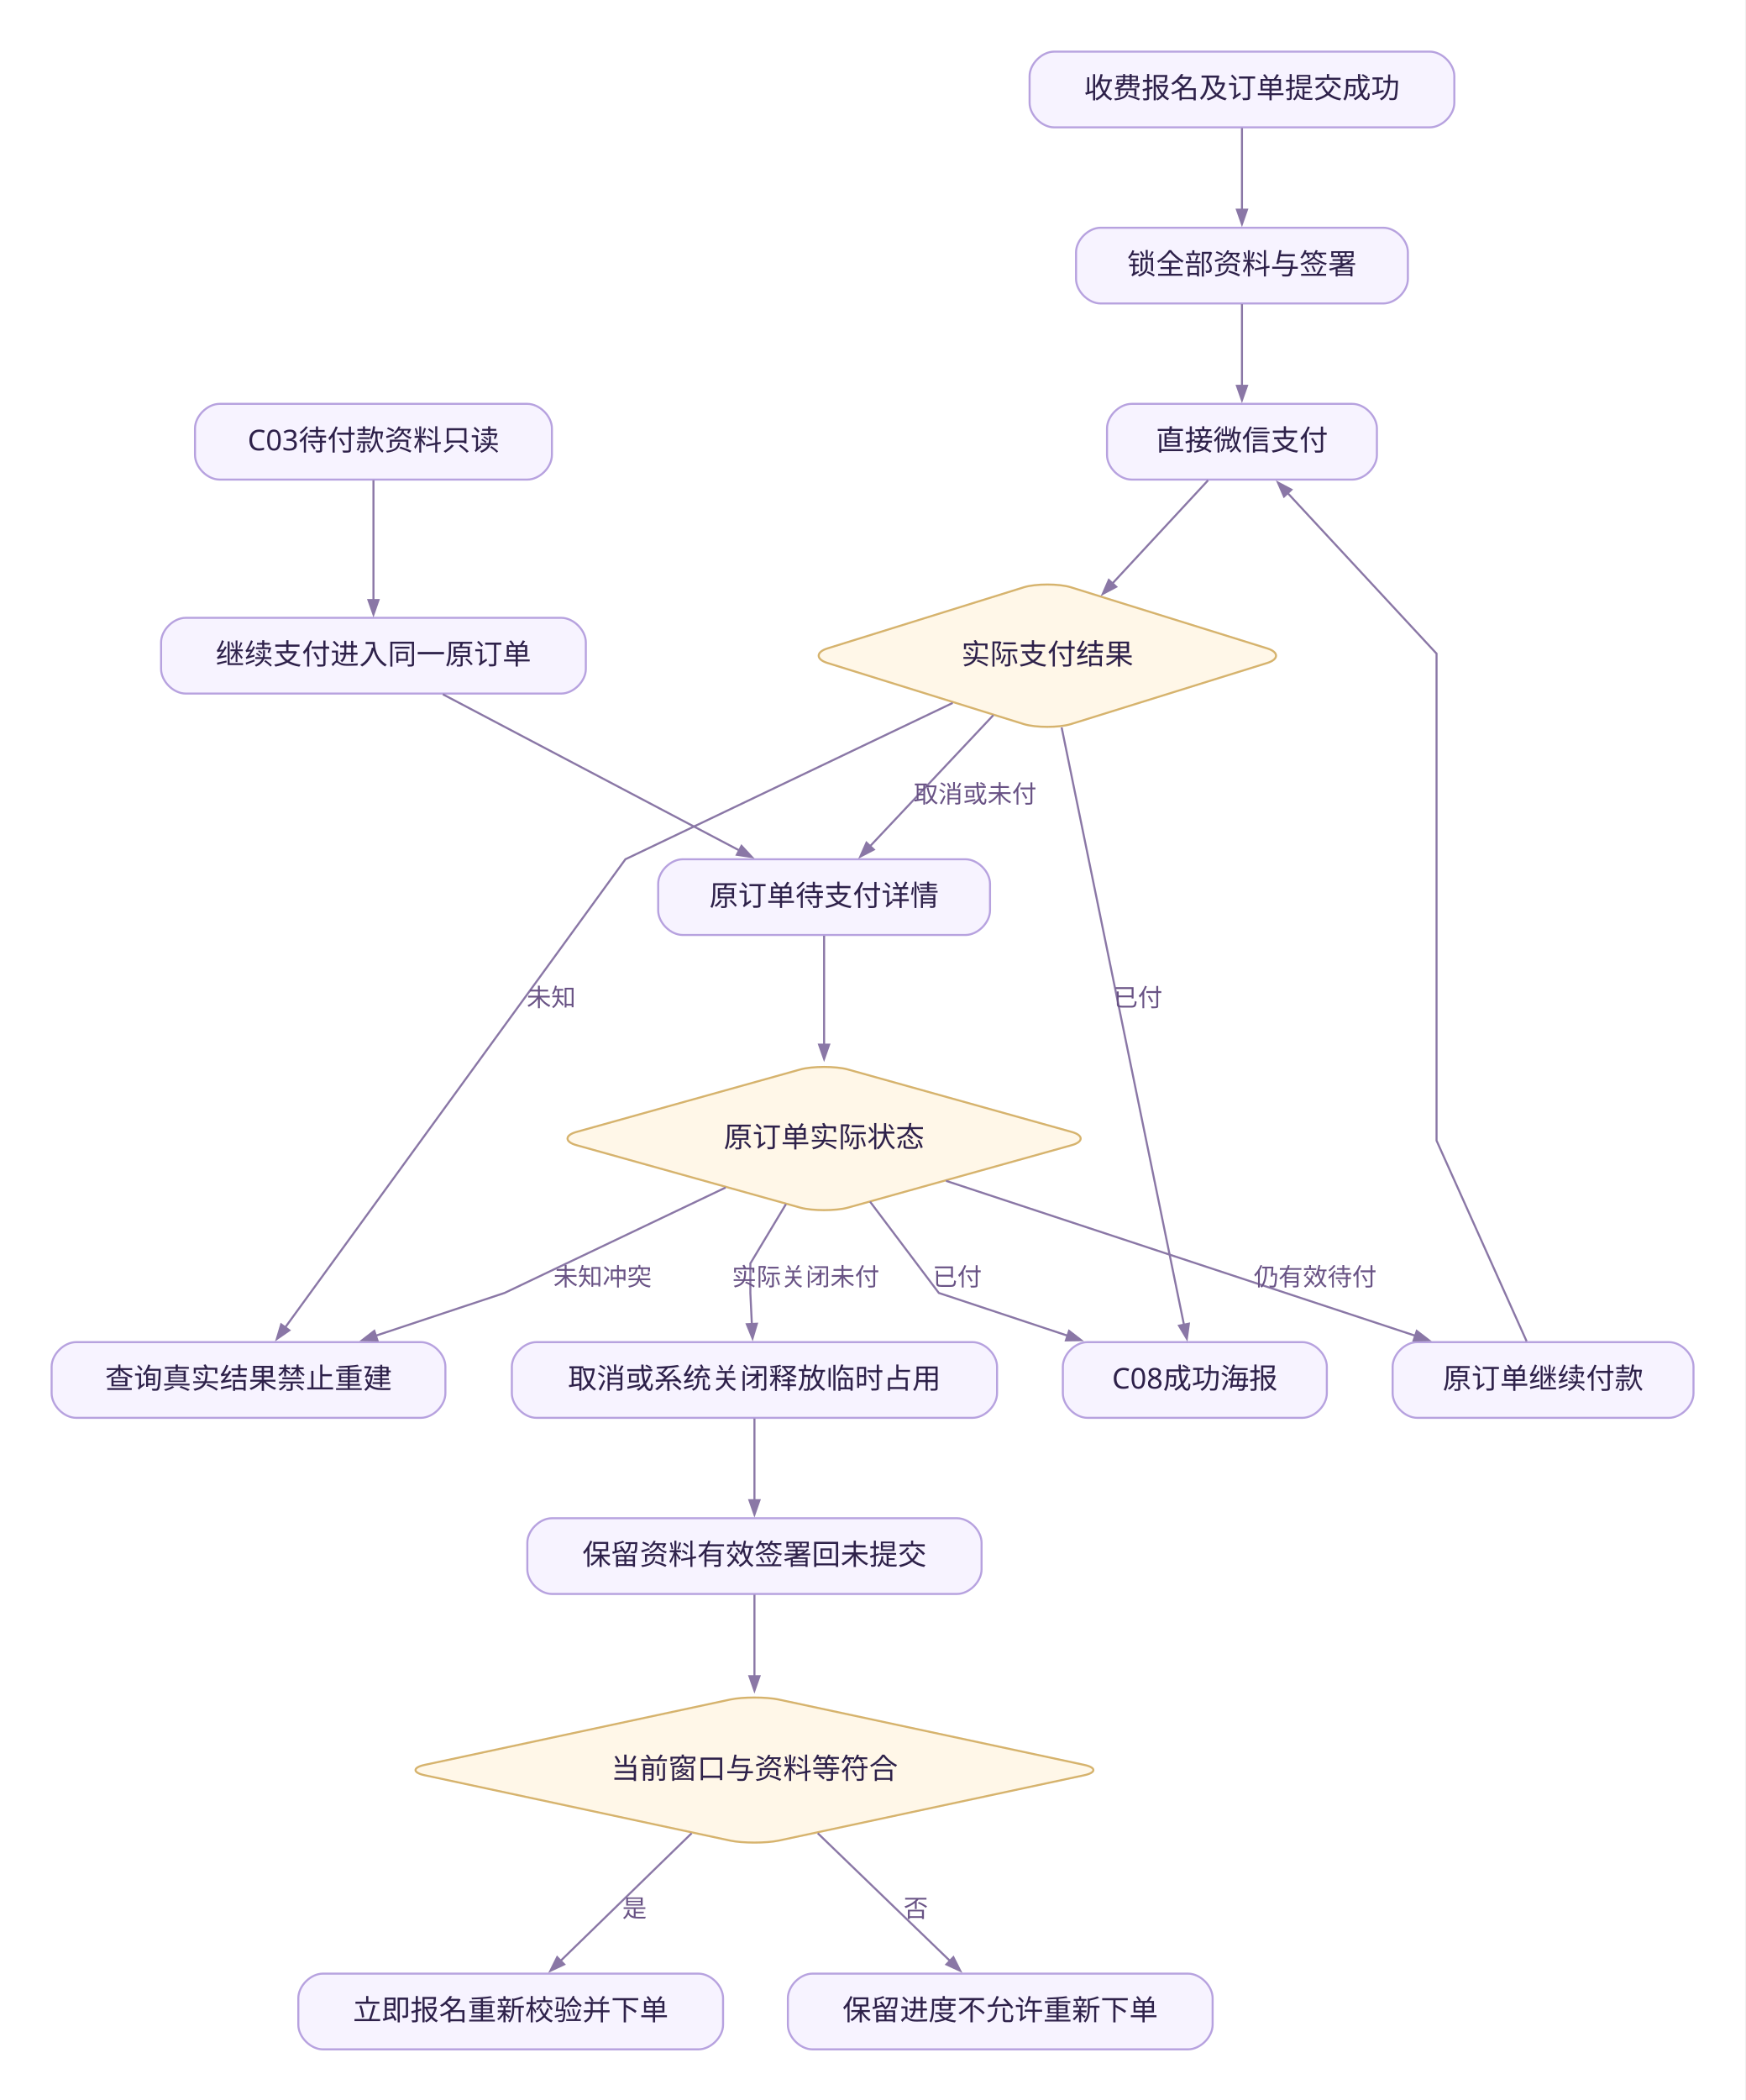
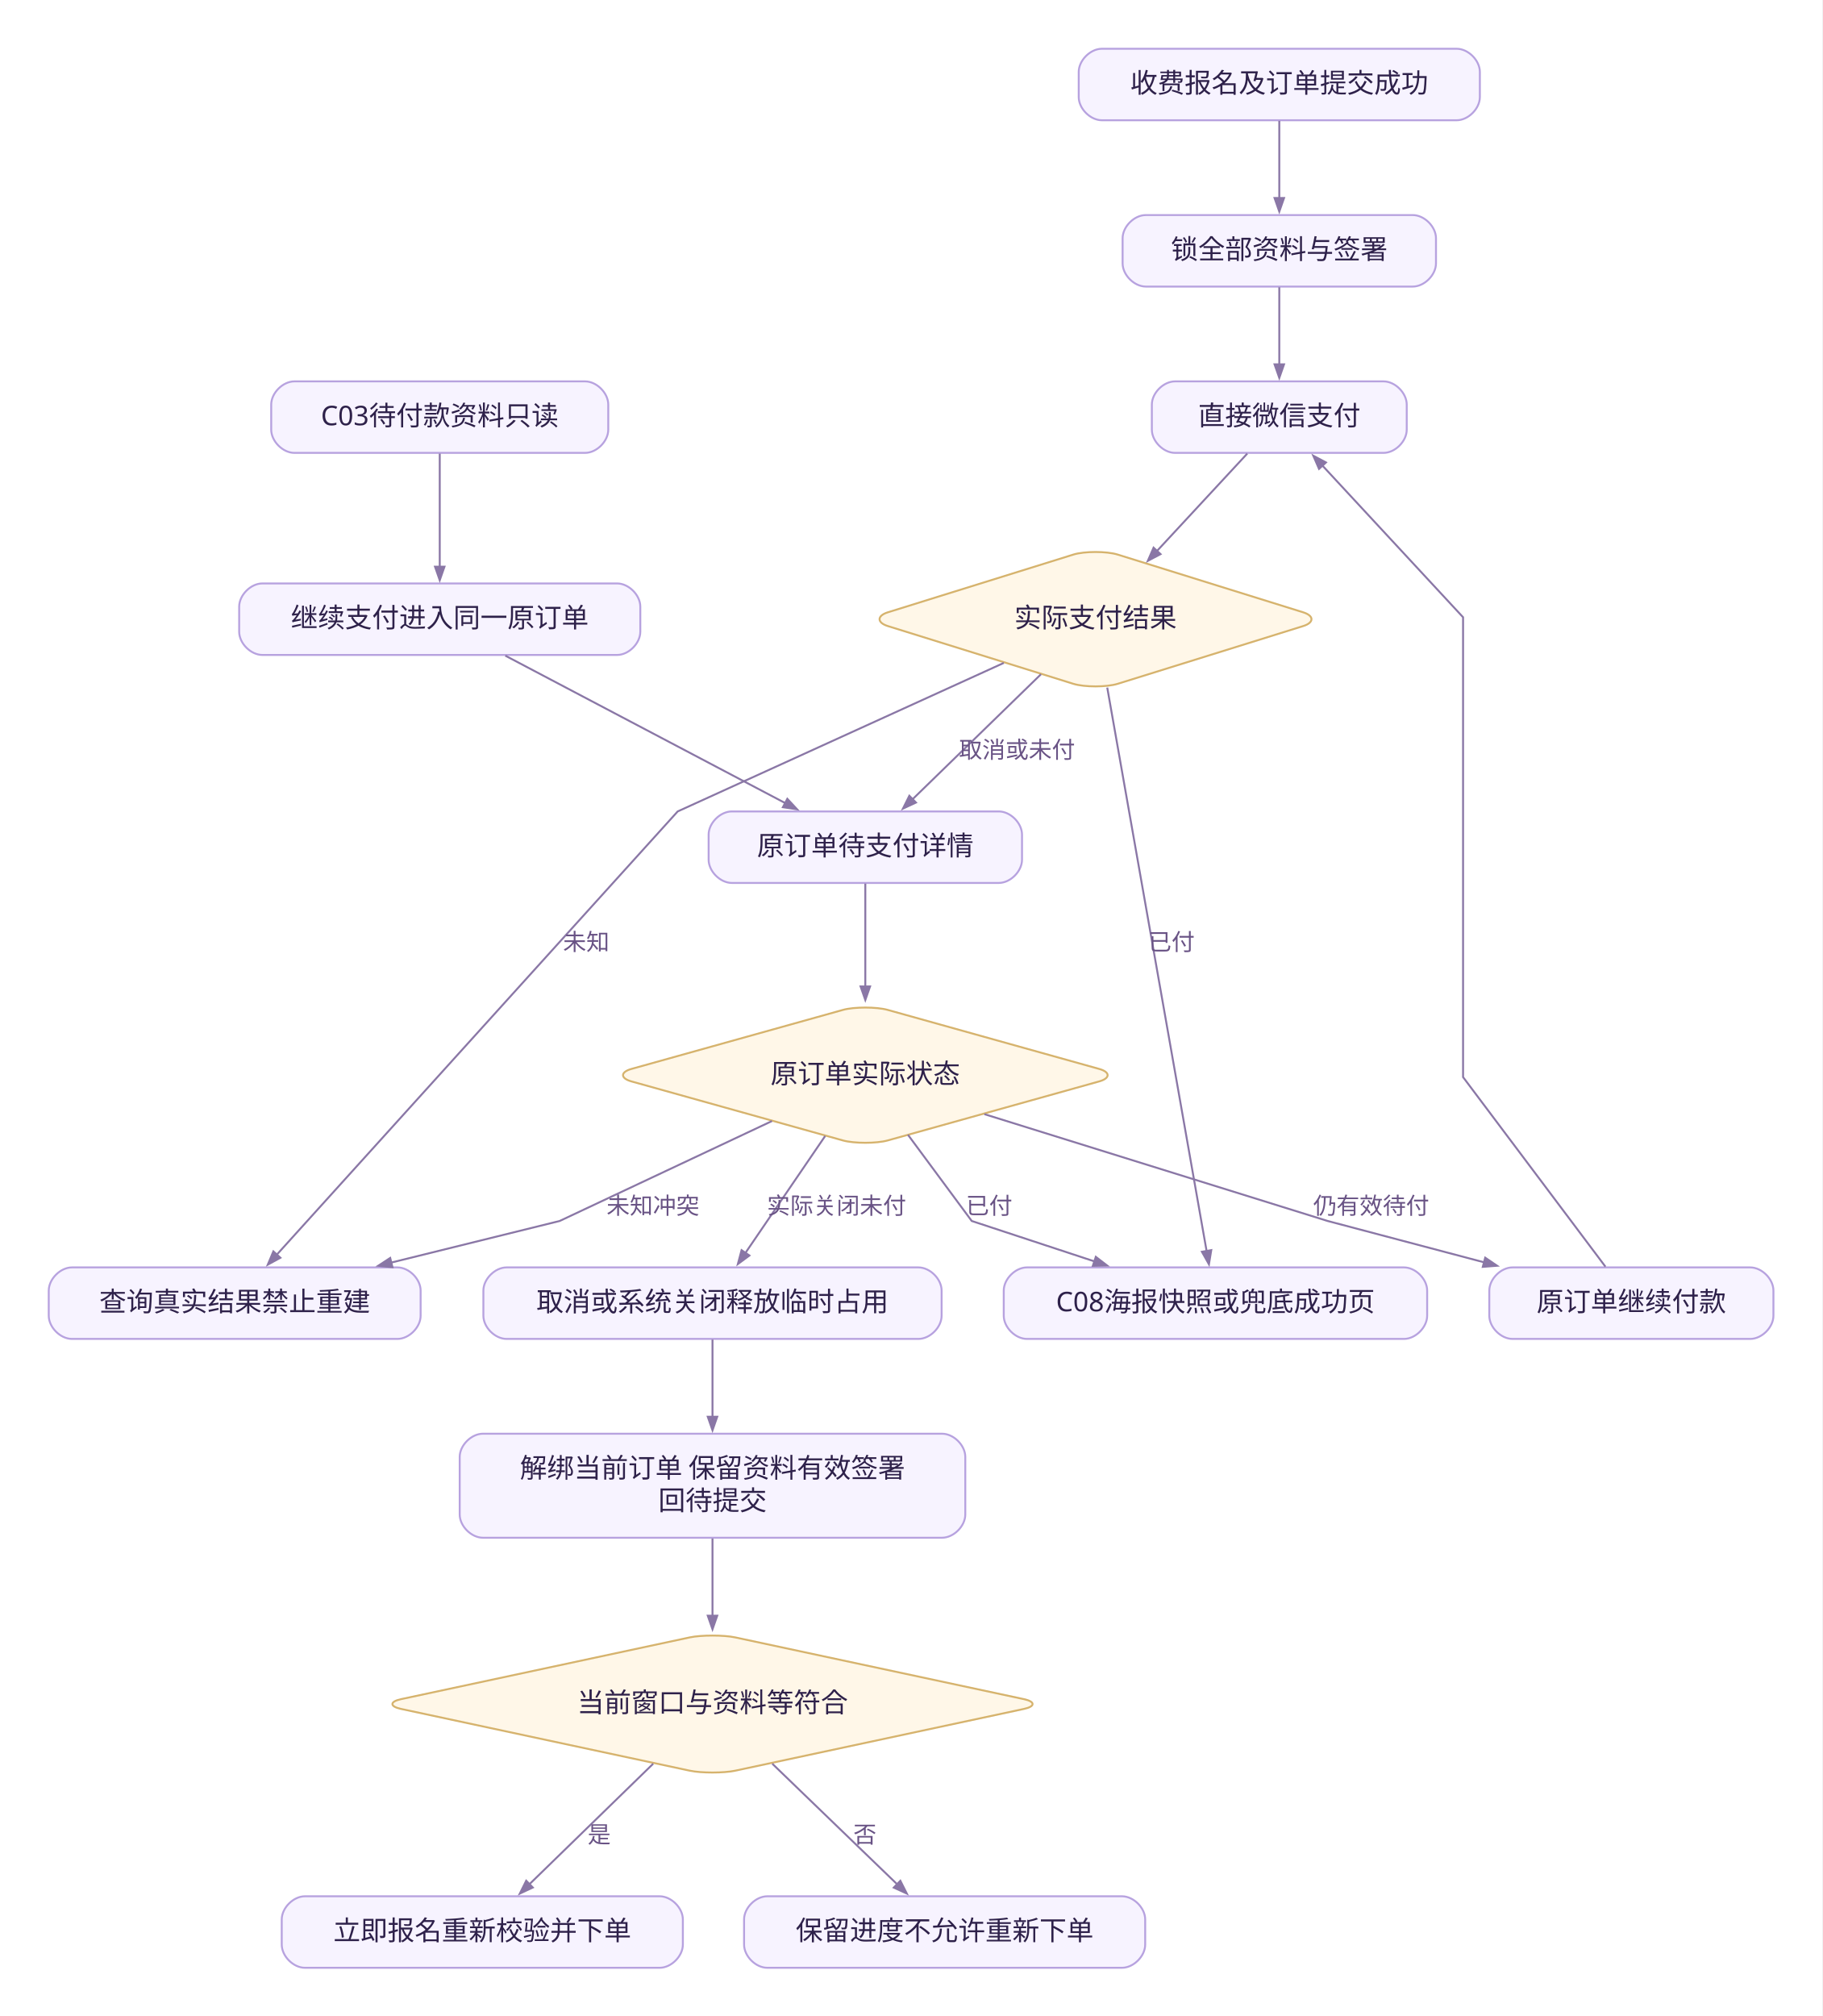
- <svg xmlns="http://www.w3.org/2000/svg" width="852pt" height="1025pt" viewBox="0.00 0.00 852.00 1025.00">
-   <g id="graph0" class="graph" transform="scale(1 1) rotate(0) translate(25.2 1000.28)">
-     <polygon fill="white" stroke="none" points="-25.2,25.2 -25.2,-1000.28 826.76,-1000.28 826.76,25.2 -25.2,25.2" />
+ <svg xmlns="http://www.w3.org/2000/svg" width="942pt" height="1042pt" viewBox="0.00 0.00 942.00 1042.00">
+   <g id="graph0" class="graph" transform="scale(1 1) rotate(0) translate(25.2 1017.08)">
+     <polygon fill="white" stroke="none" points="-25.2,25.2 -25.2,-1017.08 916.76,-1017.08 916.76,25.2 -25.2,25.2" />
    <g id="node1" class="node">
-       <path fill="#f7f3ff" stroke="#b7a2df" d="M672.8,-975.08C672.8,-975.08 489.44,-975.08 489.44,-975.08 483.44,-975.08 477.44,-969.08 477.44,-963.08 477.44,-963.08 477.44,-950.12 477.44,-950.12 477.44,-944.12 483.44,-938.12 489.44,-938.12 489.44,-938.12 672.8,-938.12 672.8,-938.12 678.8,-938.12 684.8,-944.12 684.8,-950.12 684.8,-950.12 684.8,-963.08 684.8,-963.08 684.8,-969.08 678.8,-975.08 672.8,-975.08" />
-       <text xml:space="preserve" text-anchor="middle" x="581.12" y="-952.4" font-family="PingFang SC" font-size="14.00" fill="#2e214a">收费报名及订单提交成功</text>
+       <path fill="#f7f3ff" stroke="#b7a2df" d="M727.8,-991.88C727.8,-991.88 544.44,-991.88 544.44,-991.88 538.44,-991.88 532.44,-985.88 532.44,-979.88 532.44,-979.88 532.44,-966.92 532.44,-966.92 532.44,-960.92 538.44,-954.92 544.44,-954.92 544.44,-954.92 727.8,-954.92 727.8,-954.92 733.8,-954.92 739.8,-960.92 739.8,-966.92 739.8,-966.92 739.8,-979.88 739.8,-979.88 739.8,-985.88 733.8,-991.88 727.8,-991.88" />
+       <text xml:space="preserve" text-anchor="middle" x="636.12" y="-969.2" font-family="PingFang SC" font-size="14.00" fill="#2e214a">收费报名及订单提交成功</text>
    </g>
    <g id="node2" class="node">
-       <path fill="#f7f3ff" stroke="#b7a2df" d="M650.12,-889.12C650.12,-889.12 512.12,-889.12 512.12,-889.12 506.12,-889.12 500.12,-883.12 500.12,-877.12 500.12,-877.12 500.12,-864.16 500.12,-864.16 500.12,-858.16 506.12,-852.16 512.12,-852.16 512.12,-852.16 650.12,-852.16 650.12,-852.16 656.12,-852.16 662.12,-858.16 662.12,-864.16 662.12,-864.16 662.12,-877.12 662.12,-877.12 662.12,-883.12 656.12,-889.12 650.12,-889.12" />
-       <text xml:space="preserve" text-anchor="middle" x="581.12" y="-866.44" font-family="PingFang SC" font-size="14.00" fill="#2e214a">锁全部资料与签署</text>
+       <path fill="#f7f3ff" stroke="#b7a2df" d="M705.12,-905.92C705.12,-905.92 567.12,-905.92 567.12,-905.92 561.12,-905.92 555.12,-899.92 555.12,-893.92 555.12,-893.92 555.12,-880.96 555.12,-880.96 555.12,-874.96 561.12,-868.96 567.12,-868.96 567.12,-868.96 705.12,-868.96 705.12,-868.96 711.12,-868.96 717.12,-874.96 717.12,-880.96 717.12,-880.96 717.12,-893.92 717.12,-893.92 717.12,-899.92 711.12,-905.92 705.12,-905.92" />
+       <text xml:space="preserve" text-anchor="middle" x="636.12" y="-883.24" font-family="PingFang SC" font-size="14.00" fill="#2e214a">锁全部资料与签署</text>
    </g>
    <g id="edge1" class="edge">
-       <path fill="none" stroke="#8a77a6" d="M581.12,-937.79C581.12,-926.11 581.12,-910.63 581.12,-897.58" />
-       <polygon fill="#8a77a6" stroke="#8a77a6" points="583.57,-897.93 581.12,-890.93 578.67,-897.93 583.57,-897.93" />
+       <path fill="none" stroke="#8a77a6" d="M636.12,-954.59C636.12,-942.91 636.12,-927.43 636.12,-914.38" />
+       <polygon fill="#8a77a6" stroke="#8a77a6" points="638.57,-914.73 636.12,-907.73 633.67,-914.73 638.57,-914.73" />
    </g>
    <g id="node3" class="node">
-       <path fill="#f7f3ff" stroke="#b7a2df" d="M635,-803.16C635,-803.16 527.24,-803.16 527.24,-803.16 521.24,-803.16 515.24,-797.16 515.24,-791.16 515.24,-791.16 515.24,-778.2 515.24,-778.2 515.24,-772.2 521.24,-766.2 527.24,-766.2 527.24,-766.2 635,-766.2 635,-766.2 641,-766.2 647,-772.2 647,-778.2 647,-778.2 647,-791.16 647,-791.16 647,-797.16 641,-803.16 635,-803.16" />
-       <text xml:space="preserve" text-anchor="middle" x="581.12" y="-780.48" font-family="PingFang SC" font-size="14.00" fill="#2e214a">直接微信支付</text>
+       <path fill="#f7f3ff" stroke="#b7a2df" d="M690,-819.96C690,-819.96 582.24,-819.96 582.24,-819.96 576.24,-819.96 570.24,-813.96 570.24,-807.96 570.24,-807.96 570.24,-795 570.24,-795 570.24,-789 576.24,-783 582.24,-783 582.24,-783 690,-783 690,-783 696,-783 702,-789 702,-795 702,-795 702,-807.96 702,-807.96 702,-813.96 696,-819.96 690,-819.96" />
+       <text xml:space="preserve" text-anchor="middle" x="636.12" y="-797.28" font-family="PingFang SC" font-size="14.00" fill="#2e214a">直接微信支付</text>
    </g>
    <g id="edge2" class="edge">
-       <path fill="none" stroke="#8a77a6" d="M581.12,-851.83C581.12,-840.15 581.12,-824.67 581.12,-811.62" />
-       <polygon fill="#8a77a6" stroke="#8a77a6" points="583.57,-811.97 581.12,-804.97 578.67,-811.97 583.57,-811.97" />
+       <path fill="none" stroke="#8a77a6" d="M636.12,-868.63C636.12,-856.95 636.12,-841.47 636.12,-828.42" />
+       <polygon fill="#8a77a6" stroke="#8a77a6" points="638.57,-828.77 636.12,-821.77 633.67,-828.77 638.57,-828.77" />
    </g>
    <g id="node4" class="node">
-       <path fill="#fff7e8" stroke="#d6b36d" d="M474.66,-713.64C474.66,-713.64 378.78,-683.8 378.78,-683.8 373.05,-682.02 373.05,-678.46 378.78,-676.68 378.78,-676.68 474.66,-646.84 474.66,-646.84 480.39,-645.06 491.85,-645.06 497.58,-646.84 497.58,-646.84 593.46,-676.68 593.46,-676.68 599.19,-678.46 599.19,-682.02 593.46,-683.8 593.46,-683.8 497.58,-713.64 497.58,-713.64 491.85,-715.42 480.39,-715.42 474.66,-713.64" />
-       <text xml:space="preserve" text-anchor="middle" x="486.12" y="-676.04" font-family="PingFang SC" font-size="14.00" fill="#2e214a">实际支付结果</text>
+       <path fill="#fff7e8" stroke="#d6b36d" d="M529.66,-730.44C529.66,-730.44 433.78,-700.6 433.78,-700.6 428.05,-698.82 428.05,-695.26 433.78,-693.48 433.78,-693.48 529.66,-663.64 529.66,-663.64 535.39,-661.86 546.85,-661.86 552.58,-663.64 552.58,-663.64 648.46,-693.48 648.46,-693.48 654.19,-695.26 654.19,-698.82 648.46,-700.6 648.46,-700.6 552.58,-730.44 552.58,-730.44 546.85,-732.22 535.39,-732.22 529.66,-730.44" />
+       <text xml:space="preserve" text-anchor="middle" x="541.12" y="-692.84" font-family="PingFang SC" font-size="14.00" fill="#2e214a">实际支付结果</text>
    </g>
    <g id="edge3" class="edge">
-       <path fill="none" stroke="#8a77a6" d="M564.57,-765.84C551.69,-751.95 533.44,-732.27 517.78,-715.38" />
-       <polygon fill="#8a77a6" stroke="#8a77a6" points="519.73,-713.88 513.17,-710.41 516.13,-717.21 519.73,-713.88" />
+       <path fill="none" stroke="#8a77a6" d="M619.57,-782.64C606.69,-768.75 588.44,-749.07 572.78,-732.18" />
+       <polygon fill="#8a77a6" stroke="#8a77a6" points="574.73,-730.68 568.17,-727.21 571.13,-734.01 574.73,-730.68" />
    </g>
    <g id="node5" class="node">
-       <path fill="#f7f3ff" stroke="#b7a2df" d="M610.56,-345.2C610.56,-345.2 505.68,-345.2 505.68,-345.2 499.68,-345.2 493.68,-339.2 493.68,-333.2 493.68,-333.2 493.68,-320.24 493.68,-320.24 493.68,-314.24 499.68,-308.24 505.68,-308.24 505.68,-308.24 610.56,-308.24 610.56,-308.24 616.56,-308.24 622.56,-314.24 622.56,-320.24 622.56,-320.24 622.56,-333.2 622.56,-333.2 622.56,-339.2 616.56,-345.2 610.56,-345.2" />
-       <text xml:space="preserve" text-anchor="middle" x="558.12" y="-322.52" font-family="PingFang SC" font-size="14.00" fill="#2e214a">C08成功海报</text>
+       <path fill="#f7f3ff" stroke="#b7a2df" d="M700.56,-362C700.56,-362 505.68,-362 505.68,-362 499.68,-362 493.68,-356 493.68,-350 493.68,-350 493.68,-337.04 493.68,-337.04 493.68,-331.04 499.68,-325.04 505.68,-325.04 505.68,-325.04 700.56,-325.04 700.56,-325.04 706.56,-325.04 712.56,-331.04 712.56,-337.04 712.56,-337.04 712.56,-350 712.56,-350 712.56,-356 706.56,-362 700.56,-362" />
+       <text xml:space="preserve" text-anchor="middle" x="603.12" y="-339.32" font-family="PingFang SC" font-size="14.00" fill="#2e214a">C08海报快照或兜底成功页</text>
    </g>
    <g id="edge4" class="edge">
-       <path fill="none" stroke="#8a77a6" d="M493.09,-645.22C507.45,-575.11 540.05,-415.93 552.84,-353.52" />
-       <polygon fill="#8a77a6" stroke="#8a77a6" points="555.2,-354.2 554.2,-346.85 550.4,-353.22 555.2,-354.2" />
-       <text xml:space="preserve" text-anchor="middle" x="530.29" y="-509.12" font-family="PingFang SC" font-size="12.00" fill="#695385">已付</text>
+       <path fill="none" stroke="#8a77a6" d="M547.18,-661.69C559.57,-591.41 587.6,-432.54 598.58,-370.26" />
+       <polygon fill="#8a77a6" stroke="#8a77a6" points="600.95,-370.94 599.75,-363.62 596.12,-370.09 600.95,-370.94" />
+       <text xml:space="preserve" text-anchor="middle" x="580.4" y="-525.92" font-family="PingFang SC" font-size="12.00" fill="#695385">已付</text>
    </g>
    <g id="node6" class="node">
-       <path fill="#f7f3ff" stroke="#b7a2df" d="M446.12,-580.88C446.12,-580.88 308.12,-580.88 308.12,-580.88 302.12,-580.88 296.12,-574.88 296.12,-568.88 296.12,-568.88 296.12,-555.92 296.12,-555.92 296.12,-549.92 302.12,-543.92 308.12,-543.92 308.12,-543.92 446.12,-543.92 446.12,-543.92 452.12,-543.92 458.12,-549.92 458.12,-555.92 458.12,-555.92 458.12,-568.88 458.12,-568.88 458.12,-574.88 452.12,-580.88 446.12,-580.88" />
-       <text xml:space="preserve" text-anchor="middle" x="377.12" y="-558.2" font-family="PingFang SC" font-size="14.00" fill="#2e214a">原订单待支付详情</text>
+       <path fill="#f7f3ff" stroke="#b7a2df" d="M491.12,-597.68C491.12,-597.68 353.12,-597.68 353.12,-597.68 347.12,-597.68 341.12,-591.68 341.12,-585.68 341.12,-585.68 341.12,-572.72 341.12,-572.72 341.12,-566.72 347.12,-560.72 353.12,-560.72 353.12,-560.72 491.12,-560.72 491.12,-560.72 497.12,-560.72 503.12,-566.72 503.12,-572.72 503.12,-572.72 503.12,-585.68 503.12,-585.68 503.12,-591.68 497.12,-597.68 491.12,-597.68" />
+       <text xml:space="preserve" text-anchor="middle" x="422.12" y="-575" font-family="PingFang SC" font-size="14.00" fill="#2e214a">原订单待支付详情</text>
    </g>
    <g id="edge5" class="edge">
-       <path fill="none" stroke="#8a77a6" d="M459.73,-651.2C441.28,-631.59 416.9,-605.68 399.42,-587.1" />
-       <polygon fill="#8a77a6" stroke="#8a77a6" points="401.39,-585.62 394.81,-582.2 397.82,-588.98 401.39,-585.62" />
-       <text xml:space="preserve" text-anchor="middle" x="450.85" y="-608.48" font-family="PingFang SC" font-size="12.00" fill="#695385">取消或未付</text>
+       <path fill="none" stroke="#8a77a6" d="M512.92,-668.59C492.7,-648.91 465.74,-622.66 446.46,-603.9" />
+       <polygon fill="#8a77a6" stroke="#8a77a6" points="448.3,-602.27 441.58,-599.14 444.88,-605.78 448.3,-602.27" />
+       <text xml:space="preserve" text-anchor="middle" x="500.55" y="-625.28" font-family="PingFang SC" font-size="12.00" fill="#695385">取消或未付</text>
    </g>
    <g id="node16" class="node">
-       <path fill="#f7f3ff" stroke="#b7a2df" d="M180.24,-345.2C180.24,-345.2 12,-345.2 12,-345.2 6,-345.2 0,-339.2 0,-333.2 0,-333.2 0,-320.24 0,-320.24 0,-314.24 6,-308.24 12,-308.24 12,-308.24 180.24,-308.24 180.24,-308.24 186.24,-308.24 192.24,-314.24 192.24,-320.24 192.24,-320.24 192.24,-333.2 192.24,-333.2 192.24,-339.2 186.24,-345.2 180.24,-345.2" />
-       <text xml:space="preserve" text-anchor="middle" x="96.12" y="-322.52" font-family="PingFang SC" font-size="14.00" fill="#2e214a">查询真实结果禁止重建</text>
+       <path fill="#f7f3ff" stroke="#b7a2df" d="M180.24,-362C180.24,-362 12,-362 12,-362 6,-362 0,-356 0,-350 0,-350 0,-337.04 0,-337.04 0,-331.04 6,-325.04 12,-325.04 12,-325.04 180.24,-325.04 180.24,-325.04 186.24,-325.04 192.24,-331.04 192.24,-337.04 192.24,-337.04 192.24,-350 192.24,-350 192.24,-356 186.24,-362 180.24,-362" />
+       <text xml:space="preserve" text-anchor="middle" x="96.12" y="-339.32" font-family="PingFang SC" font-size="14.00" fill="#2e214a">查询真实结果禁止重建</text>
    </g>
    <g id="edge6" class="edge">
-       <path fill="none" stroke="#8a77a6" d="M439.89,-657.17C379.15,-628.17 280.12,-580.88 280.12,-580.88 280.12,-580.88 159.86,-415.42 113.79,-352.03" />
-       <polygon fill="#8a77a6" stroke="#8a77a6" points="116.05,-350.97 109.95,-346.75 112.08,-353.85 116.05,-350.97" />
-       <text xml:space="preserve" text-anchor="middle" x="243.91" y="-509.12" font-family="PingFang SC" font-size="12.00" fill="#695385">未知</text>
+       <path fill="none" stroke="#8a77a6" d="M493.72,-674.45C430.13,-645.5 325.12,-597.68 325.12,-597.68 325.12,-597.68 174.85,-431.55 117.76,-368.45" />
+       <polygon fill="#8a77a6" stroke="#8a77a6" points="119.75,-366.99 113.24,-363.44 116.12,-370.28 119.75,-366.99" />
+       <text xml:space="preserve" text-anchor="middle" x="277.86" y="-525.92" font-family="PingFang SC" font-size="12.00" fill="#695385">未知</text>
    </g>
    <g id="node9" class="node">
-       <path fill="#fff7e8" stroke="#d6b36d" d="M365.56,-478.3C365.56,-478.3 256.2,-447.78 256.2,-447.78 250.42,-446.17 250.42,-442.95 256.2,-441.34 256.2,-441.34 365.56,-410.82 365.56,-410.82 371.34,-409.21 382.9,-409.21 388.68,-410.82 388.68,-410.82 498.04,-441.34 498.04,-441.34 503.82,-442.95 503.82,-446.17 498.04,-447.78 498.04,-447.78 388.68,-478.3 388.68,-478.3 382.9,-479.91 371.34,-479.91 365.56,-478.3" />
-       <text xml:space="preserve" text-anchor="middle" x="377.12" y="-440.36" font-family="PingFang SC" font-size="14.00" fill="#2e214a">原订单实际状态</text>
+       <path fill="#fff7e8" stroke="#d6b36d" d="M410.56,-495.1C410.56,-495.1 301.2,-464.58 301.2,-464.58 295.42,-462.97 295.42,-459.75 301.2,-458.14 301.2,-458.14 410.56,-427.62 410.56,-427.62 416.34,-426.01 427.9,-426.01 433.68,-427.62 433.68,-427.62 543.04,-458.14 543.04,-458.14 548.82,-459.75 548.82,-462.97 543.04,-464.58 543.04,-464.58 433.68,-495.1 433.68,-495.1 427.9,-496.71 416.34,-496.71 410.56,-495.1" />
+       <text xml:space="preserve" text-anchor="middle" x="422.12" y="-457.16" font-family="PingFang SC" font-size="14.00" fill="#2e214a">原订单实际状态</text>
    </g>
    <g id="edge9" class="edge">
-       <path fill="none" stroke="#8a77a6" d="M377.12,-543.55C377.12,-529.35 377.12,-508.85 377.12,-490.27" />
-       <polygon fill="#8a77a6" stroke="#8a77a6" points="379.57,-490.41 377.12,-483.41 374.67,-490.41 379.57,-490.41" />
+       <path fill="none" stroke="#8a77a6" d="M422.12,-560.35C422.12,-546.15 422.12,-525.65 422.12,-507.07" />
+       <polygon fill="#8a77a6" stroke="#8a77a6" points="424.57,-507.21 422.12,-500.21 419.67,-507.21 424.57,-507.21" />
    </g>
    <g id="node7" class="node">
-       <path fill="#f7f3ff" stroke="#b7a2df" d="M232.24,-803.16C232.24,-803.16 82,-803.16 82,-803.16 76,-803.16 70,-797.16 70,-791.16 70,-791.16 70,-778.2 70,-778.2 70,-772.2 76,-766.2 82,-766.2 82,-766.2 232.24,-766.2 232.24,-766.2 238.24,-766.2 244.24,-772.2 244.24,-778.2 244.24,-778.2 244.24,-791.16 244.24,-791.16 244.24,-797.16 238.24,-803.16 232.24,-803.16" />
-       <text xml:space="preserve" text-anchor="middle" x="157.12" y="-780.48" font-family="PingFang SC" font-size="14.00" fill="#2e214a">C03待付款资料只读</text>
+       <path fill="#f7f3ff" stroke="#b7a2df" d="M277.24,-819.96C277.24,-819.96 127,-819.96 127,-819.96 121,-819.96 115,-813.96 115,-807.96 115,-807.96 115,-795 115,-795 115,-789 121,-783 127,-783 127,-783 277.24,-783 277.24,-783 283.24,-783 289.24,-789 289.24,-795 289.24,-795 289.24,-807.96 289.24,-807.96 289.24,-813.96 283.24,-819.96 277.24,-819.96" />
+       <text xml:space="preserve" text-anchor="middle" x="202.12" y="-797.28" font-family="PingFang SC" font-size="14.00" fill="#2e214a">C03待付款资料只读</text>
    </g>
    <g id="node8" class="node">
-       <path fill="#f7f3ff" stroke="#b7a2df" d="M248.8,-698.72C248.8,-698.72 65.44,-698.72 65.44,-698.72 59.44,-698.72 53.44,-692.72 53.44,-686.72 53.44,-686.72 53.44,-673.76 53.44,-673.76 53.44,-667.76 59.44,-661.76 65.44,-661.76 65.44,-661.76 248.8,-661.76 248.8,-661.76 254.8,-661.76 260.8,-667.76 260.8,-673.76 260.8,-673.76 260.8,-686.72 260.8,-686.72 260.8,-692.72 254.8,-698.72 248.8,-698.72" />
-       <text xml:space="preserve" text-anchor="middle" x="157.12" y="-676.04" font-family="PingFang SC" font-size="14.00" fill="#2e214a">继续支付进入同一原订单</text>
+       <path fill="#f7f3ff" stroke="#b7a2df" d="M293.8,-715.52C293.8,-715.52 110.44,-715.52 110.44,-715.52 104.44,-715.52 98.44,-709.52 98.44,-703.52 98.44,-703.52 98.44,-690.56 98.44,-690.56 98.44,-684.56 104.44,-678.56 110.44,-678.56 110.44,-678.56 293.8,-678.56 293.8,-678.56 299.8,-678.56 305.8,-684.56 305.8,-690.56 305.8,-690.56 305.8,-703.52 305.8,-703.52 305.8,-709.52 299.8,-715.52 293.8,-715.52" />
+       <text xml:space="preserve" text-anchor="middle" x="202.12" y="-692.84" font-family="PingFang SC" font-size="14.00" fill="#2e214a">继续支付进入同一原订单</text>
    </g>
    <g id="edge7" class="edge">
-       <path fill="none" stroke="#8a77a6" d="M157.12,-765.84C157.12,-749.68 157.12,-725.67 157.12,-707.35" />
-       <polygon fill="#8a77a6" stroke="#8a77a6" points="159.57,-707.39 157.12,-700.39 154.67,-707.39 159.57,-707.39" />
+       <path fill="none" stroke="#8a77a6" d="M202.12,-782.64C202.12,-766.48 202.12,-742.47 202.12,-724.15" />
+       <polygon fill="#8a77a6" stroke="#8a77a6" points="204.57,-724.19 202.12,-717.19 199.67,-724.19 204.57,-724.19" />
    </g>
    <g id="edge8" class="edge">
-       <path fill="none" stroke="#8a77a6" d="M191.01,-661.39C230.01,-640.86 294.05,-607.14 335.9,-585.1" />
-       <polygon fill="#8a77a6" stroke="#8a77a6" points="336.8,-587.4 341.85,-581.97 334.51,-583.07 336.8,-587.4" />
+       <path fill="none" stroke="#8a77a6" d="M236.01,-678.19C275.01,-657.66 339.05,-623.94 380.9,-601.9" />
+       <polygon fill="#8a77a6" stroke="#8a77a6" points="381.8,-604.2 386.85,-598.77 379.51,-599.87 381.8,-604.2" />
    </g>
    <g id="edge13" class="edge">
-       <path fill="none" stroke="#8a77a6" d="M399.57,-413.74C415.15,-393.06 433.12,-369.2 433.12,-369.2 433.12,-369.2 464.66,-358.73 496.06,-348.31" />
-       <polygon fill="#8a77a6" stroke="#8a77a6" points="496.71,-350.68 502.58,-346.15 495.17,-346.03 496.71,-350.68" />
-       <text xml:space="preserve" text-anchor="middle" x="442.12" y="-372.8" font-family="PingFang SC" font-size="12.00" fill="#695385">已付</text>
+       <path fill="none" stroke="#8a77a6" d="M444.17,-430.54C459.48,-409.86 477.12,-386 477.12,-386 477.12,-386 508.92,-375.53 540.56,-365.11" />
+       <polygon fill="#8a77a6" stroke="#8a77a6" points="541.27,-367.46 547.15,-362.95 539.73,-362.81 541.27,-367.46" />
+       <text xml:space="preserve" text-anchor="middle" x="486.12" y="-389.6" font-family="PingFang SC" font-size="12.00" fill="#695385">已付</text>
    </g>
    <g id="node10" class="node">
-       <path fill="#f7f3ff" stroke="#b7a2df" d="M789.56,-345.2C789.56,-345.2 666.68,-345.2 666.68,-345.2 660.68,-345.2 654.68,-339.2 654.68,-333.2 654.68,-333.2 654.68,-320.24 654.68,-320.24 654.68,-314.24 660.68,-308.24 666.68,-308.24 666.68,-308.24 789.56,-308.24 789.56,-308.24 795.56,-308.24 801.56,-314.24 801.56,-320.24 801.56,-320.24 801.56,-333.2 801.56,-333.2 801.56,-339.2 795.56,-345.2 789.56,-345.2" />
-       <text xml:space="preserve" text-anchor="middle" x="728.12" y="-322.52" font-family="PingFang SC" font-size="14.00" fill="#2e214a">原订单继续付款</text>
+       <path fill="#f7f3ff" stroke="#b7a2df" d="M879.56,-362C879.56,-362 756.68,-362 756.68,-362 750.68,-362 744.68,-356 744.68,-350 744.68,-350 744.68,-337.04 744.68,-337.04 744.68,-331.04 750.68,-325.04 756.68,-325.04 756.68,-325.04 879.56,-325.04 879.56,-325.04 885.56,-325.04 891.56,-331.04 891.56,-337.04 891.56,-337.04 891.56,-350 891.56,-350 891.56,-356 885.56,-362 879.56,-362" />
+       <text xml:space="preserve" text-anchor="middle" x="818.12" y="-339.32" font-family="PingFang SC" font-size="14.00" fill="#2e214a">原订单继续付款</text>
    </g>
    <g id="edge10" class="edge">
-       <path fill="none" stroke="#8a77a6" d="M436.66,-423.91C500.47,-402.85 601.3,-369.58 666.06,-348.2" />
-       <polygon fill="#8a77a6" stroke="#8a77a6" points="666.46,-350.65 672.34,-346.13 664.92,-346 666.46,-350.65" />
-       <text xml:space="preserve" text-anchor="middle" x="616.88" y="-372.8" font-family="PingFang SC" font-size="12.00" fill="#695385">仍有效待付</text>
+       <path fill="none" stroke="#8a77a6" d="M483.67,-441.21C554.48,-419.18 661.12,-386 661.12,-386 661.12,-386 702.09,-375.17 742.18,-364.58" />
+       <polygon fill="#8a77a6" stroke="#8a77a6" points="742.57,-367.02 748.71,-362.86 741.31,-362.28 742.57,-367.02" />
+       <text xml:space="preserve" text-anchor="middle" x="683.62" y="-389.6" font-family="PingFang SC" font-size="12.00" fill="#695385">仍有效待付</text>
    </g>
    <g id="node11" class="node">
-       <path fill="#f7f3ff" stroke="#b7a2df" d="M449.56,-345.2C449.56,-345.2 236.68,-345.2 236.68,-345.2 230.68,-345.2 224.68,-339.2 224.68,-333.2 224.68,-333.2 224.68,-320.24 224.68,-320.24 224.68,-314.24 230.68,-308.24 236.68,-308.24 236.68,-308.24 449.56,-308.24 449.56,-308.24 455.56,-308.24 461.56,-314.24 461.56,-320.24 461.56,-320.24 461.56,-333.2 461.56,-333.2 461.56,-339.2 455.56,-345.2 449.56,-345.2" />
-       <text xml:space="preserve" text-anchor="middle" x="343.12" y="-322.52" font-family="PingFang SC" font-size="14.00" fill="#2e214a">取消或系统关闭释放临时占用</text>
+       <path fill="#f7f3ff" stroke="#b7a2df" d="M449.56,-362C449.56,-362 236.68,-362 236.68,-362 230.68,-362 224.68,-356 224.68,-350 224.68,-350 224.68,-337.04 224.68,-337.04 224.68,-331.04 230.68,-325.04 236.68,-325.04 236.68,-325.04 449.56,-325.04 449.56,-325.04 455.56,-325.04 461.56,-331.04 461.56,-337.04 461.56,-337.04 461.56,-350 461.56,-350 461.56,-356 455.56,-362 449.56,-362" />
+       <text xml:space="preserve" text-anchor="middle" x="343.12" y="-339.32" font-family="PingFang SC" font-size="14.00" fill="#2e214a">取消或系统关闭释放临时占用</text>
    </g>
    <g id="edge12" class="edge">
-       <path fill="none" stroke="#8a77a6" d="M358.49,-412.53C349.7,-397.9 341.12,-383.6 341.12,-383.6 341.12,-383.6 341.12,-369.2 341.12,-369.2 341.12,-369.2 341.46,-362.22 341.85,-353.99" />
-       <polygon fill="#8a77a6" stroke="#8a77a6" points="344.3,-354.17 342.19,-347.06 339.4,-353.94 344.3,-354.17" />
-       <text xml:space="preserve" text-anchor="middle" x="368.12" y="-372.8" font-family="PingFang SC" font-size="12.00" fill="#695385">实际关闭未付</text>
+       <path fill="none" stroke="#8a77a6" d="M401.36,-429.92C388.45,-410.99 372.05,-386.95 359.95,-369.2" />
+       <polygon fill="#8a77a6" stroke="#8a77a6" points="362.2,-368.15 356.23,-363.74 358.15,-370.91 362.2,-368.15" />
+       <text xml:space="preserve" text-anchor="middle" x="407.25" y="-389.6" font-family="PingFang SC" font-size="12.00" fill="#695385">实际关闭未付</text>
    </g>
    <g id="edge14" class="edge">
-       <path fill="none" stroke="#8a77a6" d="M329.04,-420.64C283.21,-398.79 221.12,-369.2 221.12,-369.2 221.12,-369.2 189.58,-358.73 158.18,-348.31" />
-       <polygon fill="#8a77a6" stroke="#8a77a6" points="159.07,-346.03 151.66,-346.15 157.53,-350.68 159.07,-346.03" />
-       <text xml:space="preserve" text-anchor="middle" x="268.96" y="-372.8" font-family="PingFang SC" font-size="12.00" fill="#695385">未知冲突</text>
+       <path fill="none" stroke="#8a77a6" d="M373.86,-437.65C327.39,-415.78 264.12,-386 264.12,-386 264.12,-386 219.91,-375.08 176.85,-364.45" />
+       <polygon fill="#8a77a6" stroke="#8a77a6" points="177.68,-362.13 170.3,-362.84 176.51,-366.89 177.68,-362.13" />
+       <text xml:space="preserve" text-anchor="middle" x="312.34" y="-389.6" font-family="PingFang SC" font-size="12.00" fill="#695385">未知冲突</text>
    </g>
    <g id="edge11" class="edge">
-       <path fill="none" stroke="#8a77a6" d="M720.11,-345.57C705.52,-378.06 676.12,-443.56 676.12,-443.56 676.12,-681.24 676.12,-681.24 676.12,-681.24 676.12,-681.24 631.46,-729.39 603.39,-759.67" />
-       <polygon fill="#8a77a6" stroke="#8a77a6" points="601.66,-757.93 598.7,-764.73 605.25,-761.26 601.66,-757.93" />
+       <path fill="none" stroke="#8a77a6" d="M804.72,-362.37C780.31,-394.86 731.12,-460.36 731.12,-460.36 731.12,-698.04 731.12,-698.04 731.12,-698.04 731.12,-698.04 686.46,-746.19 658.39,-776.47" />
+       <polygon fill="#8a77a6" stroke="#8a77a6" points="656.66,-774.73 653.7,-781.53 660.25,-778.06 656.66,-774.73" />
    </g>
    <g id="node12" class="node">
-       <path fill="#f7f3ff" stroke="#b7a2df" d="M442,-259.24C442,-259.24 244.24,-259.24 244.24,-259.24 238.24,-259.24 232.24,-253.24 232.24,-247.24 232.24,-247.24 232.24,-234.28 232.24,-234.28 232.24,-228.28 238.24,-222.28 244.24,-222.28 244.24,-222.28 442,-222.28 442,-222.28 448,-222.28 454,-228.28 454,-234.28 454,-234.28 454,-247.24 454,-247.24 454,-253.24 448,-259.24 442,-259.24" />
-       <text xml:space="preserve" text-anchor="middle" x="343.12" y="-236.56" font-family="PingFang SC" font-size="14.00" fill="#2e214a">保留资料有效签署回未提交</text>
+       <path fill="#f7f3ff" stroke="#b7a2df" d="M461.8,-276.04C461.8,-276.04 224.44,-276.04 224.44,-276.04 218.44,-276.04 212.44,-270.04 212.44,-264.04 212.44,-264.04 212.44,-234.28 212.44,-234.28 212.44,-228.28 218.44,-222.28 224.44,-222.28 224.44,-222.28 461.8,-222.28 461.8,-222.28 467.8,-222.28 473.8,-228.28 473.8,-234.28 473.8,-234.28 473.8,-264.04 473.8,-264.04 473.8,-270.04 467.8,-276.04 461.8,-276.04" />
+       <text xml:space="preserve" text-anchor="middle" x="343.12" y="-253.36" font-family="PingFang SC" font-size="14.00" fill="#2e214a">解绑当前订单 保留资料有效签署</text>
+       <text xml:space="preserve" text-anchor="middle" x="343.12" y="-236.56" font-family="PingFang SC" font-size="14.00" fill="#2e214a">回待提交</text>
    </g>
    <g id="edge15" class="edge">
-       <path fill="none" stroke="#8a77a6" d="M343.12,-307.91C343.12,-296.23 343.12,-280.75 343.12,-267.7" />
-       <polygon fill="#8a77a6" stroke="#8a77a6" points="345.57,-268.05 343.12,-261.05 340.67,-268.05 345.57,-268.05" />
+       <path fill="none" stroke="#8a77a6" d="M343.12,-324.71C343.12,-313.34 343.12,-298.22 343.12,-284.57" />
+       <polygon fill="#8a77a6" stroke="#8a77a6" points="345.57,-284.82 343.12,-277.82 340.67,-284.82 345.57,-284.82" />
    </g>
    <g id="node13" class="node">
      <path fill="#fff7e8" stroke="#d6b36d" d="M331.39,-170.77C331.39,-170.77 182.05,-138.83 182.05,-138.83 176.19,-137.57 176.19,-135.07 182.05,-133.81 182.05,-133.81 331.39,-101.87 331.39,-101.87 337.25,-100.61 348.99,-100.61 354.85,-101.87 354.85,-101.87 504.19,-133.81 504.19,-133.81 510.05,-135.07 510.05,-137.57 504.19,-138.83 504.19,-138.83 354.85,-170.77 354.85,-170.77 348.99,-172.03 337.25,-172.03 331.39,-170.77" />
      <text xml:space="preserve" text-anchor="middle" x="343.12" y="-132.12" font-family="PingFang SC" font-size="14.00" fill="#2e214a">当前窗口与资料等符合</text>
    </g>
    <g id="edge16" class="edge">
-       <path fill="none" stroke="#8a77a6" d="M343.12,-221.92C343.12,-210.8 343.12,-195.97 343.12,-181.83" />
-       <polygon fill="#8a77a6" stroke="#8a77a6" points="345.57,-182.13 343.12,-175.13 340.67,-182.13 345.57,-182.13" />
+       <path fill="none" stroke="#8a77a6" d="M343.12,-221.89C343.12,-209.91 343.12,-195.39 343.12,-181.78" />
+       <polygon fill="#8a77a6" stroke="#8a77a6" points="345.57,-181.98 343.12,-174.98 340.67,-181.98 345.57,-181.98" />
    </g>
    <g id="node14" class="node">
      <path fill="#f7f3ff" stroke="#b7a2df" d="M315.8,-36.96C315.8,-36.96 132.44,-36.96 132.44,-36.96 126.44,-36.96 120.44,-30.96 120.44,-24.96 120.44,-24.96 120.44,-12 120.44,-12 120.44,-6 126.44,0 132.44,0 132.44,0 315.8,0 315.8,0 321.8,0 327.8,-6 327.8,-12 327.8,-12 327.8,-24.96 327.8,-24.96 327.8,-30.96 321.8,-36.96 315.8,-36.96" />
      <text xml:space="preserve" text-anchor="middle" x="224.12" y="-14.28" font-family="PingFang SC" font-size="14.00" fill="#2e214a">立即报名重新校验并下单</text>
    </g>
    <g id="edge17" class="edge">
      <path fill="none" stroke="#8a77a6" d="M312.47,-105.49C292.55,-86.09 266.94,-61.16 248.42,-43.13" />
      <polygon fill="#8a77a6" stroke="#8a77a6" points="250.24,-41.49 243.52,-38.36 246.82,-45 250.24,-41.49" />
      <text xml:space="preserve" text-anchor="middle" x="284.55" y="-64.56" font-family="PingFang SC" font-size="12.00" fill="#695385">是</text>
    </g>
    <g id="node15" class="node">
      <path fill="#f7f3ff" stroke="#b7a2df" d="M554.8,-36.96C554.8,-36.96 371.44,-36.96 371.44,-36.96 365.44,-36.96 359.44,-30.96 359.44,-24.96 359.44,-24.96 359.44,-12 359.44,-12 359.44,-6 365.44,0 371.44,0 371.44,0 554.8,0 554.8,0 560.8,0 566.8,-6 566.8,-12 566.8,-12 566.8,-24.96 566.8,-24.96 566.8,-30.96 560.8,-36.96 554.8,-36.96" />
      <text xml:space="preserve" text-anchor="middle" x="463.12" y="-14.28" font-family="PingFang SC" font-size="14.00" fill="#2e214a">保留进度不允许重新下单</text>
    </g>
    <g id="edge18" class="edge">
      <path fill="none" stroke="#8a77a6" d="M374.02,-105.49C394.11,-86.09 419.95,-61.16 438.62,-43.13" />
      <polygon fill="#8a77a6" stroke="#8a77a6" points="440.23,-44.98 443.57,-38.36 436.83,-41.45 440.23,-44.98" />
      <text xml:space="preserve" text-anchor="middle" x="421.9" y="-64.56" font-family="PingFang SC" font-size="12.00" fill="#695385">否</text>
    </g>
  </g>
</svg>
